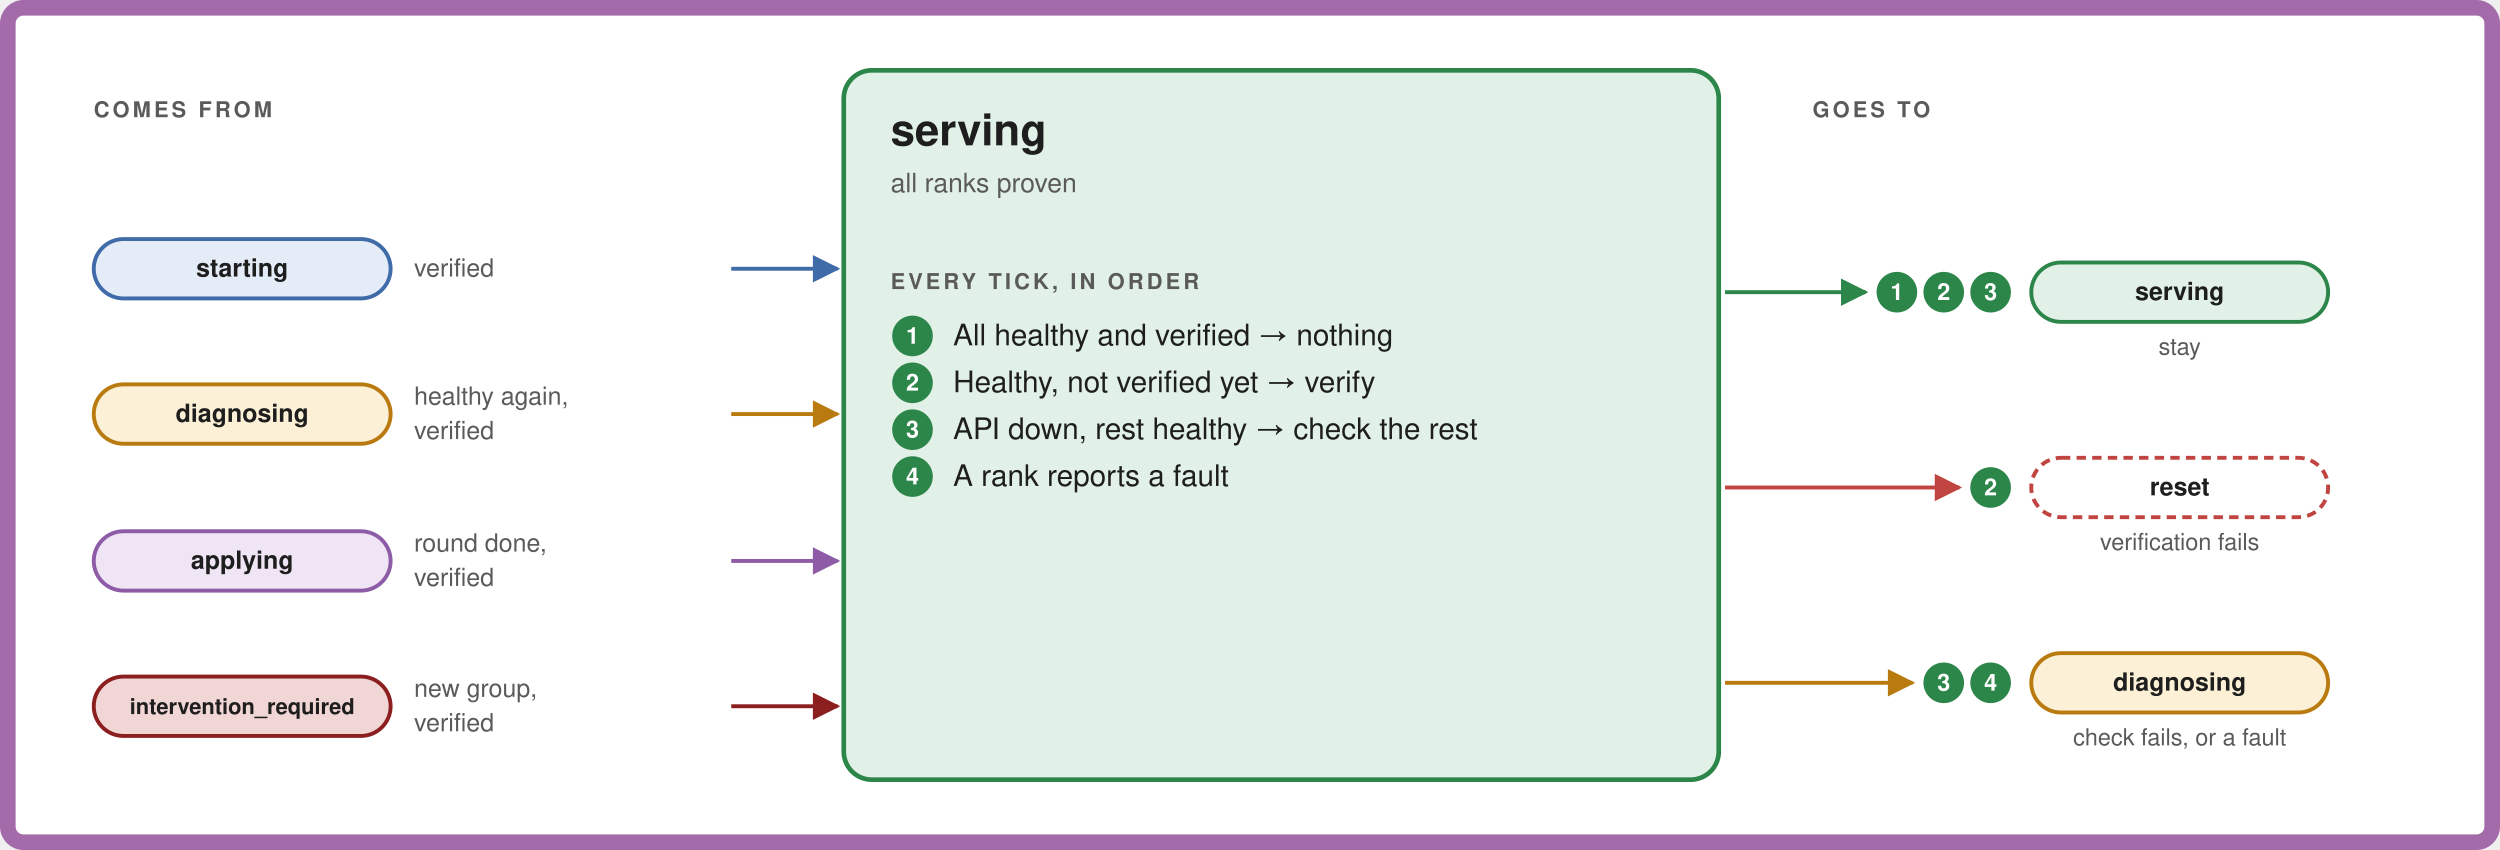
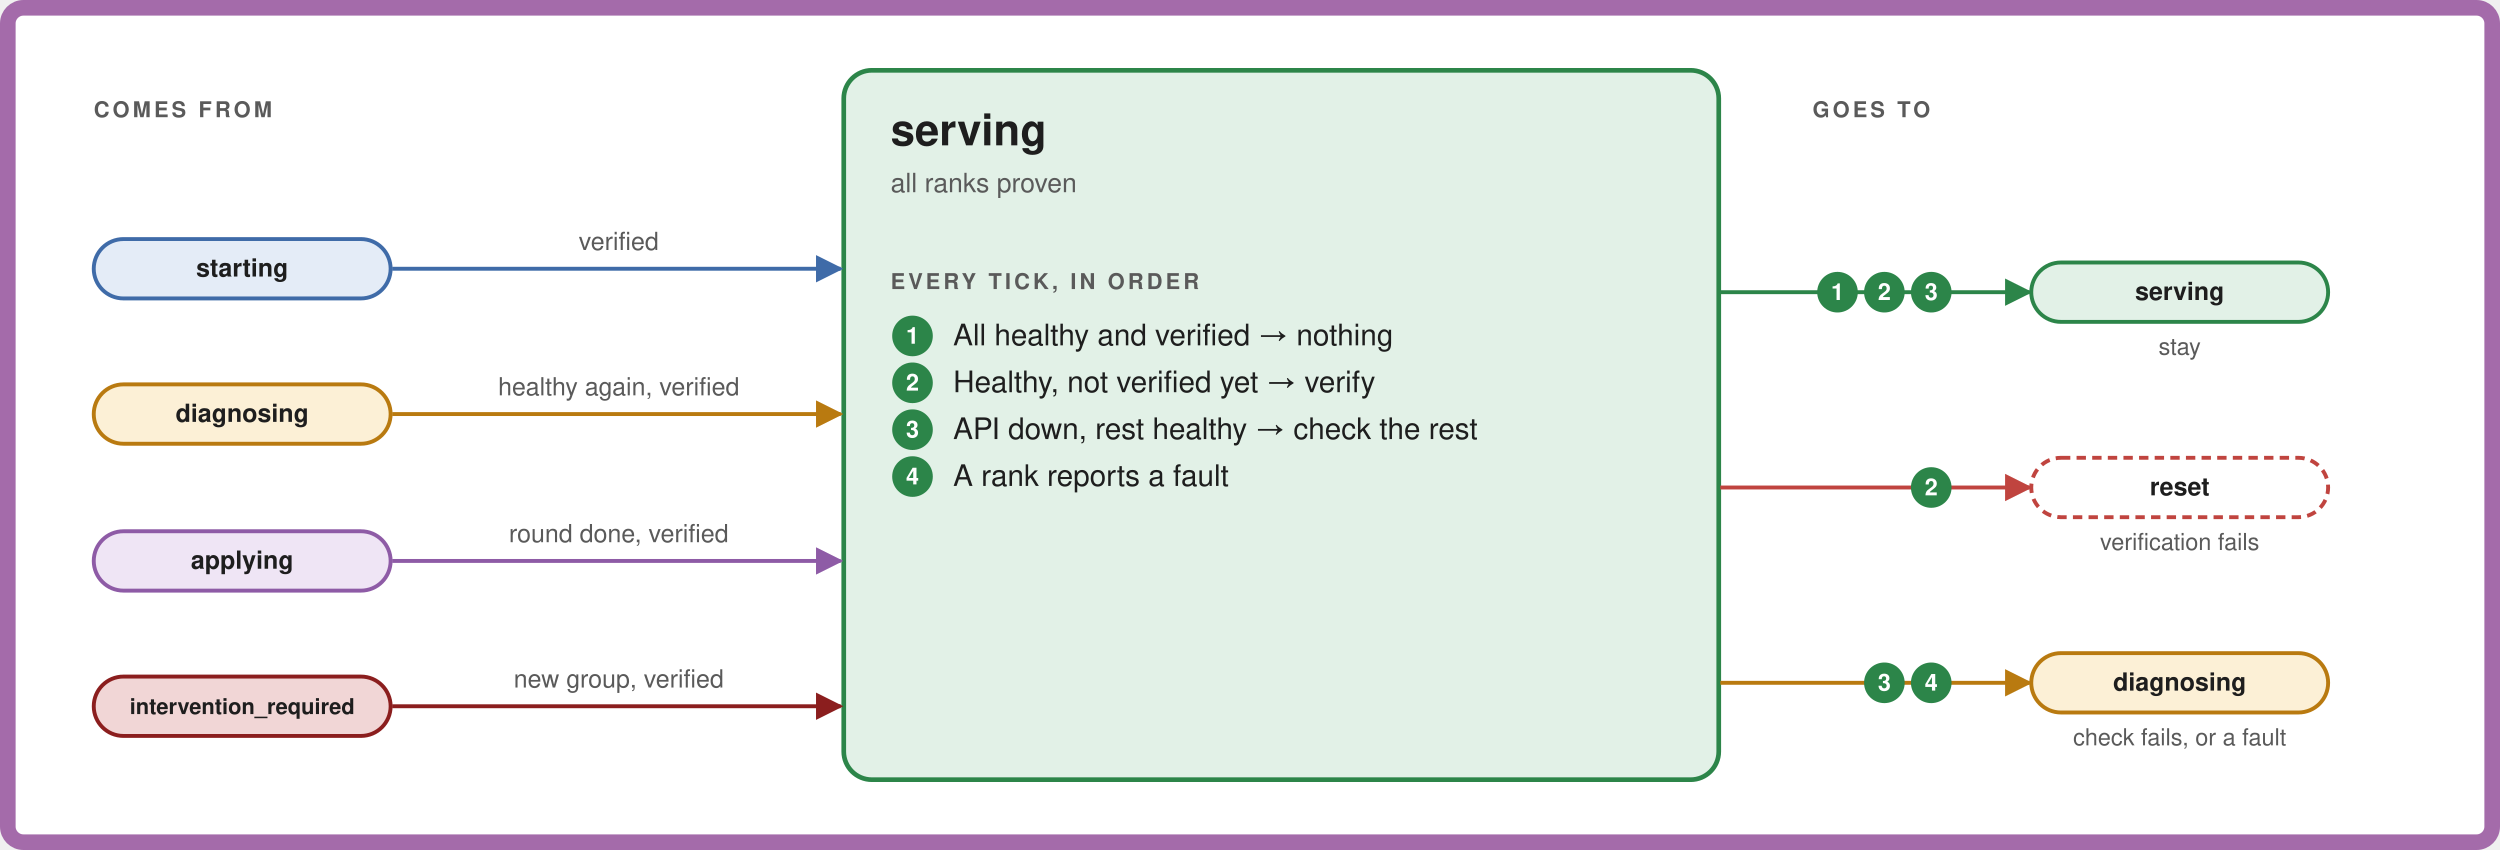
<svg xmlns="http://www.w3.org/2000/svg" viewBox="0 0 1600 544" role="img" aria-labelledby="title desc" font-family="-apple-system, 'Segoe UI', Helvetica, Arial, sans-serif">
  <defs>
    <marker id="arrow-dark" viewBox="0 0 10 10" refX="9" refY="5" markerWidth="7" markerHeight="7" orient="auto-start-reverse">
      <path d="M0,0 L10,5 L0,10 z" fill="#3A3A3A" />
    </marker>
    <marker id="arrow-green" viewBox="0 0 10 10" refX="9" refY="5" markerWidth="7" markerHeight="7" orient="auto-start-reverse">
      <path d="M0,0 L10,5 L0,10 z" fill="#2C8549" />
    </marker>
    <marker id="arrow-red" viewBox="0 0 10 10" refX="9" refY="5" markerWidth="7" markerHeight="7" orient="auto-start-reverse">
      <path d="M0,0 L10,5 L0,10 z" fill="#C0443F" />
    </marker>
    <marker id="arrow-blue" viewBox="0 0 10 10" refX="9" refY="5" markerWidth="7" markerHeight="7" orient="auto-start-reverse">
      <path d="M0,0 L10,5 L0,10 z" fill="#3F6BA8" />
    </marker>
    <marker id="arrow-purple" viewBox="0 0 10 10" refX="9" refY="5" markerWidth="7" markerHeight="7" orient="auto-start-reverse">
      <path d="M0,0 L10,5 L0,10 z" fill="#8E5BA6" />
    </marker>
    <marker id="arrow-amber" viewBox="0 0 10 10" refX="9" refY="5" markerWidth="7" markerHeight="7" orient="auto-start-reverse">
      <path d="M0,0 L10,5 L0,10 z" fill="#B97A10" />
    </marker>
    <marker id="arrow-maroon" viewBox="0 0 10 10" refX="9" refY="5" markerWidth="7" markerHeight="7" orient="auto-start-reverse">
      <path d="M0,0 L10,5 L0,10 z" fill="#8B1E1E" />
    </marker>
    <marker id="arrow-gray" viewBox="0 0 10 10" refX="9" refY="5" markerWidth="7" markerHeight="7" orient="auto-start-reverse">
      <path d="M0,0 L10,5 L0,10 z" fill="#7A7A7A" />
    </marker>
  </defs>
  <rect x="5" y="5" width="1590" height="534" rx="10" fill="#FFFFFF" stroke="#A46BAA" stroke-width="10" />
  <rect x="540" y="45" width="560" height="454" rx="18" fill="#E2F1E7" stroke="#2C8549" stroke-width="3" />
  <text x="570" y="93" font-size="28" font-weight="700" text-anchor="start" fill="#1E1E1E">serving</text>
  <text x="570" y="123" font-size="17" font-weight="400" text-anchor="start" fill="#5A5A5A">all ranks proven</text>
  <text x="570" y="185" font-size="14" font-weight="700" text-anchor="start" fill="#5A5A5A" letter-spacing="2">EVERY TICK, IN ORDER</text>
  <circle cx="584" cy="215" r="13" fill="#2C8549" />
  <text x="584" y="220" font-size="15" font-weight="700" text-anchor="middle" fill="#FFFFFF">1</text>
  <text x="610" y="221" font-size="19" font-weight="400" text-anchor="start" fill="#1E1E1E">All healthy and verified → nothing</text>
  <circle cx="584" cy="245" r="13" fill="#2C8549" />
  <text x="584" y="250" font-size="15" font-weight="700" text-anchor="middle" fill="#FFFFFF">2</text>
  <text x="610" y="251" font-size="19" font-weight="400" text-anchor="start" fill="#1E1E1E">Healthy, not verified yet → verify</text>
  <circle cx="584" cy="275" r="13" fill="#2C8549" />
  <text x="584" y="280" font-size="15" font-weight="700" text-anchor="middle" fill="#FFFFFF">3</text>
  <text x="610" y="281" font-size="19" font-weight="400" text-anchor="start" fill="#1E1E1E">API down, rest healthy → check the rest</text>
  <circle cx="584" cy="305" r="13" fill="#2C8549" />
  <text x="584" y="310" font-size="15" font-weight="700" text-anchor="middle" fill="#FFFFFF">4</text>
  <text x="610" y="311" font-size="19" font-weight="400" text-anchor="start" fill="#1E1E1E">A rank reports a fault</text>
  <text x="60" y="75" font-size="14" font-weight="700" text-anchor="start" fill="#5A5A5A" letter-spacing="2">COMES FROM</text>
  <rect x="60" y="153" width="190" height="38" rx="19" fill="#E4ECF7" stroke="#3F6BA8" stroke-width="2.5" />
  <text x="155" y="177" font-size="16" font-weight="700" text-anchor="middle" fill="#1E1E1E">starting</text>
-   <text x="265" y="177" font-size="16" font-weight="400" text-anchor="start" fill="#5A5A5A">verified</text>
-   <path d="M468,172 L536,172" fill="none" stroke="#3F6BA8" stroke-width="2.5" marker-end="url(#arrow-blue)" />
+   <path d="M251,172 L538,172" fill="none" stroke="#3F6BA8" stroke-width="2.5" marker-end="url(#arrow-blue)" />
+   <text x="396" y="160" font-size="16" font-weight="400" text-anchor="middle" fill="#5A5A5A">verified</text>
  <rect x="60" y="246" width="190" height="38" rx="19" fill="#FCF0D6" stroke="#B97A10" stroke-width="2.5" />
  <text x="155" y="270" font-size="16" font-weight="700" text-anchor="middle" fill="#1E1E1E">diagnosing</text>
-   <text x="265" y="259" font-size="16" font-weight="400" text-anchor="start" fill="#5A5A5A">healthy again,</text>
-   <text x="265" y="281" font-size="16" font-weight="400" text-anchor="start" fill="#5A5A5A">verified</text>
-   <path d="M468,265 L536,265" fill="none" stroke="#B97A10" stroke-width="2.5" marker-end="url(#arrow-amber)" />
+   <path d="M251,265 L538,265" fill="none" stroke="#B97A10" stroke-width="2.5" marker-end="url(#arrow-amber)" />
+   <text x="396" y="253" font-size="16" font-weight="400" text-anchor="middle" fill="#5A5A5A">healthy again, verified</text>
  <rect x="60" y="340" width="190" height="38" rx="19" fill="#EFE5F5" stroke="#8E5BA6" stroke-width="2.5" />
  <text x="155" y="364" font-size="16" font-weight="700" text-anchor="middle" fill="#1E1E1E">applying</text>
-   <text x="265" y="353" font-size="16" font-weight="400" text-anchor="start" fill="#5A5A5A">round done,</text>
-   <text x="265" y="375" font-size="16" font-weight="400" text-anchor="start" fill="#5A5A5A">verified</text>
-   <path d="M468,359 L536,359" fill="none" stroke="#8E5BA6" stroke-width="2.5" marker-end="url(#arrow-purple)" />
+   <path d="M251,359 L538,359" fill="none" stroke="#8E5BA6" stroke-width="2.5" marker-end="url(#arrow-purple)" />
+   <text x="396" y="347" font-size="16" font-weight="400" text-anchor="middle" fill="#5A5A5A">round done, verified</text>
  <rect x="60" y="433" width="190" height="38" rx="19" fill="#F1D6D6" stroke="#8B1E1E" stroke-width="2.5" />
  <text x="155" y="457" font-size="14" font-weight="700" text-anchor="middle" fill="#1E1E1E">intervention_required</text>
-   <text x="265" y="446" font-size="16" font-weight="400" text-anchor="start" fill="#5A5A5A">new group,</text>
-   <text x="265" y="468" font-size="16" font-weight="400" text-anchor="start" fill="#5A5A5A">verified</text>
-   <path d="M468,452 L536,452" fill="none" stroke="#8B1E1E" stroke-width="2.5" marker-end="url(#arrow-maroon)" />
+   <path d="M251,452 L538,452" fill="none" stroke="#8B1E1E" stroke-width="2.5" marker-end="url(#arrow-maroon)" />
+   <text x="396" y="440" font-size="16" font-weight="400" text-anchor="middle" fill="#5A5A5A">new group, verified</text>
  <text x="1160" y="75" font-size="14" font-weight="700" text-anchor="start" fill="#5A5A5A" letter-spacing="2">GOES TO</text>
-   <path d="M1104,187 L1194,187" fill="none" stroke="#2C8549" stroke-width="2.5" marker-end="url(#arrow-green)" />
-   <circle cx="1214" cy="187" r="13" fill="#2C8549" />
-   <text x="1214" y="192" font-size="15" font-weight="700" text-anchor="middle" fill="#FFFFFF">1</text>
-   <circle cx="1244" cy="187" r="13" fill="#2C8549" />
-   <text x="1244" y="192" font-size="15" font-weight="700" text-anchor="middle" fill="#FFFFFF">2</text>
-   <circle cx="1274" cy="187" r="13" fill="#2C8549" />
-   <text x="1274" y="192" font-size="15" font-weight="700" text-anchor="middle" fill="#FFFFFF">3</text>
+   <path d="M1101,187 L1299,187" fill="none" stroke="#2C8549" stroke-width="2.5" marker-end="url(#arrow-green)" />
+   <circle cx="1176" cy="187" r="13" fill="#2C8549" />
+   <text x="1176" y="192" font-size="15" font-weight="700" text-anchor="middle" fill="#FFFFFF">1</text>
+   <circle cx="1206" cy="187" r="13" fill="#2C8549" />
+   <text x="1206" y="192" font-size="15" font-weight="700" text-anchor="middle" fill="#FFFFFF">2</text>
+   <circle cx="1236" cy="187" r="13" fill="#2C8549" />
+   <text x="1236" y="192" font-size="15" font-weight="700" text-anchor="middle" fill="#FFFFFF">3</text>
  <rect x="1300" y="168" width="190" height="38" rx="19" fill="#E2F1E7" stroke="#2C8549" stroke-width="2.5" />
  <text x="1395" y="192" font-size="16" font-weight="700" text-anchor="middle" fill="#1E1E1E">serving</text>
  <text x="1395" y="227" font-size="15" font-weight="400" text-anchor="middle" fill="#5A5A5A">stay</text>
-   <path d="M1104,312 L1254,312" fill="none" stroke="#C0443F" stroke-width="2.5" marker-end="url(#arrow-red)" />
-   <circle cx="1274" cy="312" r="13" fill="#2C8549" />
-   <text x="1274" y="317" font-size="15" font-weight="700" text-anchor="middle" fill="#FFFFFF">2</text>
+   <path d="M1101,312 L1299,312" fill="none" stroke="#C0443F" stroke-width="2.5" marker-end="url(#arrow-red)" />
+   <circle cx="1236" cy="312" r="13" fill="#2C8549" />
+   <text x="1236" y="317" font-size="15" font-weight="700" text-anchor="middle" fill="#FFFFFF">2</text>
  <rect x="1300" y="293" width="190" height="38" rx="19" fill="#FFFFFF" stroke="#C0443F" stroke-width="2.5" stroke-dasharray="6 4" />
  <text x="1395" y="317" font-size="16" font-weight="700" text-anchor="middle" fill="#1E1E1E">reset</text>
  <text x="1395" y="352" font-size="15" font-weight="400" text-anchor="middle" fill="#5A5A5A">verification fails</text>
-   <path d="M1104,437 L1224,437" fill="none" stroke="#B97A10" stroke-width="2.5" marker-end="url(#arrow-amber)" />
-   <circle cx="1244" cy="437" r="13" fill="#2C8549" />
-   <text x="1244" y="442" font-size="15" font-weight="700" text-anchor="middle" fill="#FFFFFF">3</text>
-   <circle cx="1274" cy="437" r="13" fill="#2C8549" />
-   <text x="1274" y="442" font-size="15" font-weight="700" text-anchor="middle" fill="#FFFFFF">4</text>
+   <path d="M1101,437 L1299,437" fill="none" stroke="#B97A10" stroke-width="2.5" marker-end="url(#arrow-amber)" />
+   <circle cx="1206" cy="437" r="13" fill="#2C8549" />
+   <text x="1206" y="442" font-size="15" font-weight="700" text-anchor="middle" fill="#FFFFFF">3</text>
+   <circle cx="1236" cy="437" r="13" fill="#2C8549" />
+   <text x="1236" y="442" font-size="15" font-weight="700" text-anchor="middle" fill="#FFFFFF">4</text>
  <rect x="1300" y="418" width="190" height="38" rx="19" fill="#FCF0D6" stroke="#B97A10" stroke-width="2.5" />
  <text x="1395" y="442" font-size="16" font-weight="700" text-anchor="middle" fill="#1E1E1E">diagnosing</text>
  <text x="1395" y="477" font-size="15" font-weight="400" text-anchor="middle" fill="#5A5A5A">check fails, or a fault</text>
</svg>
